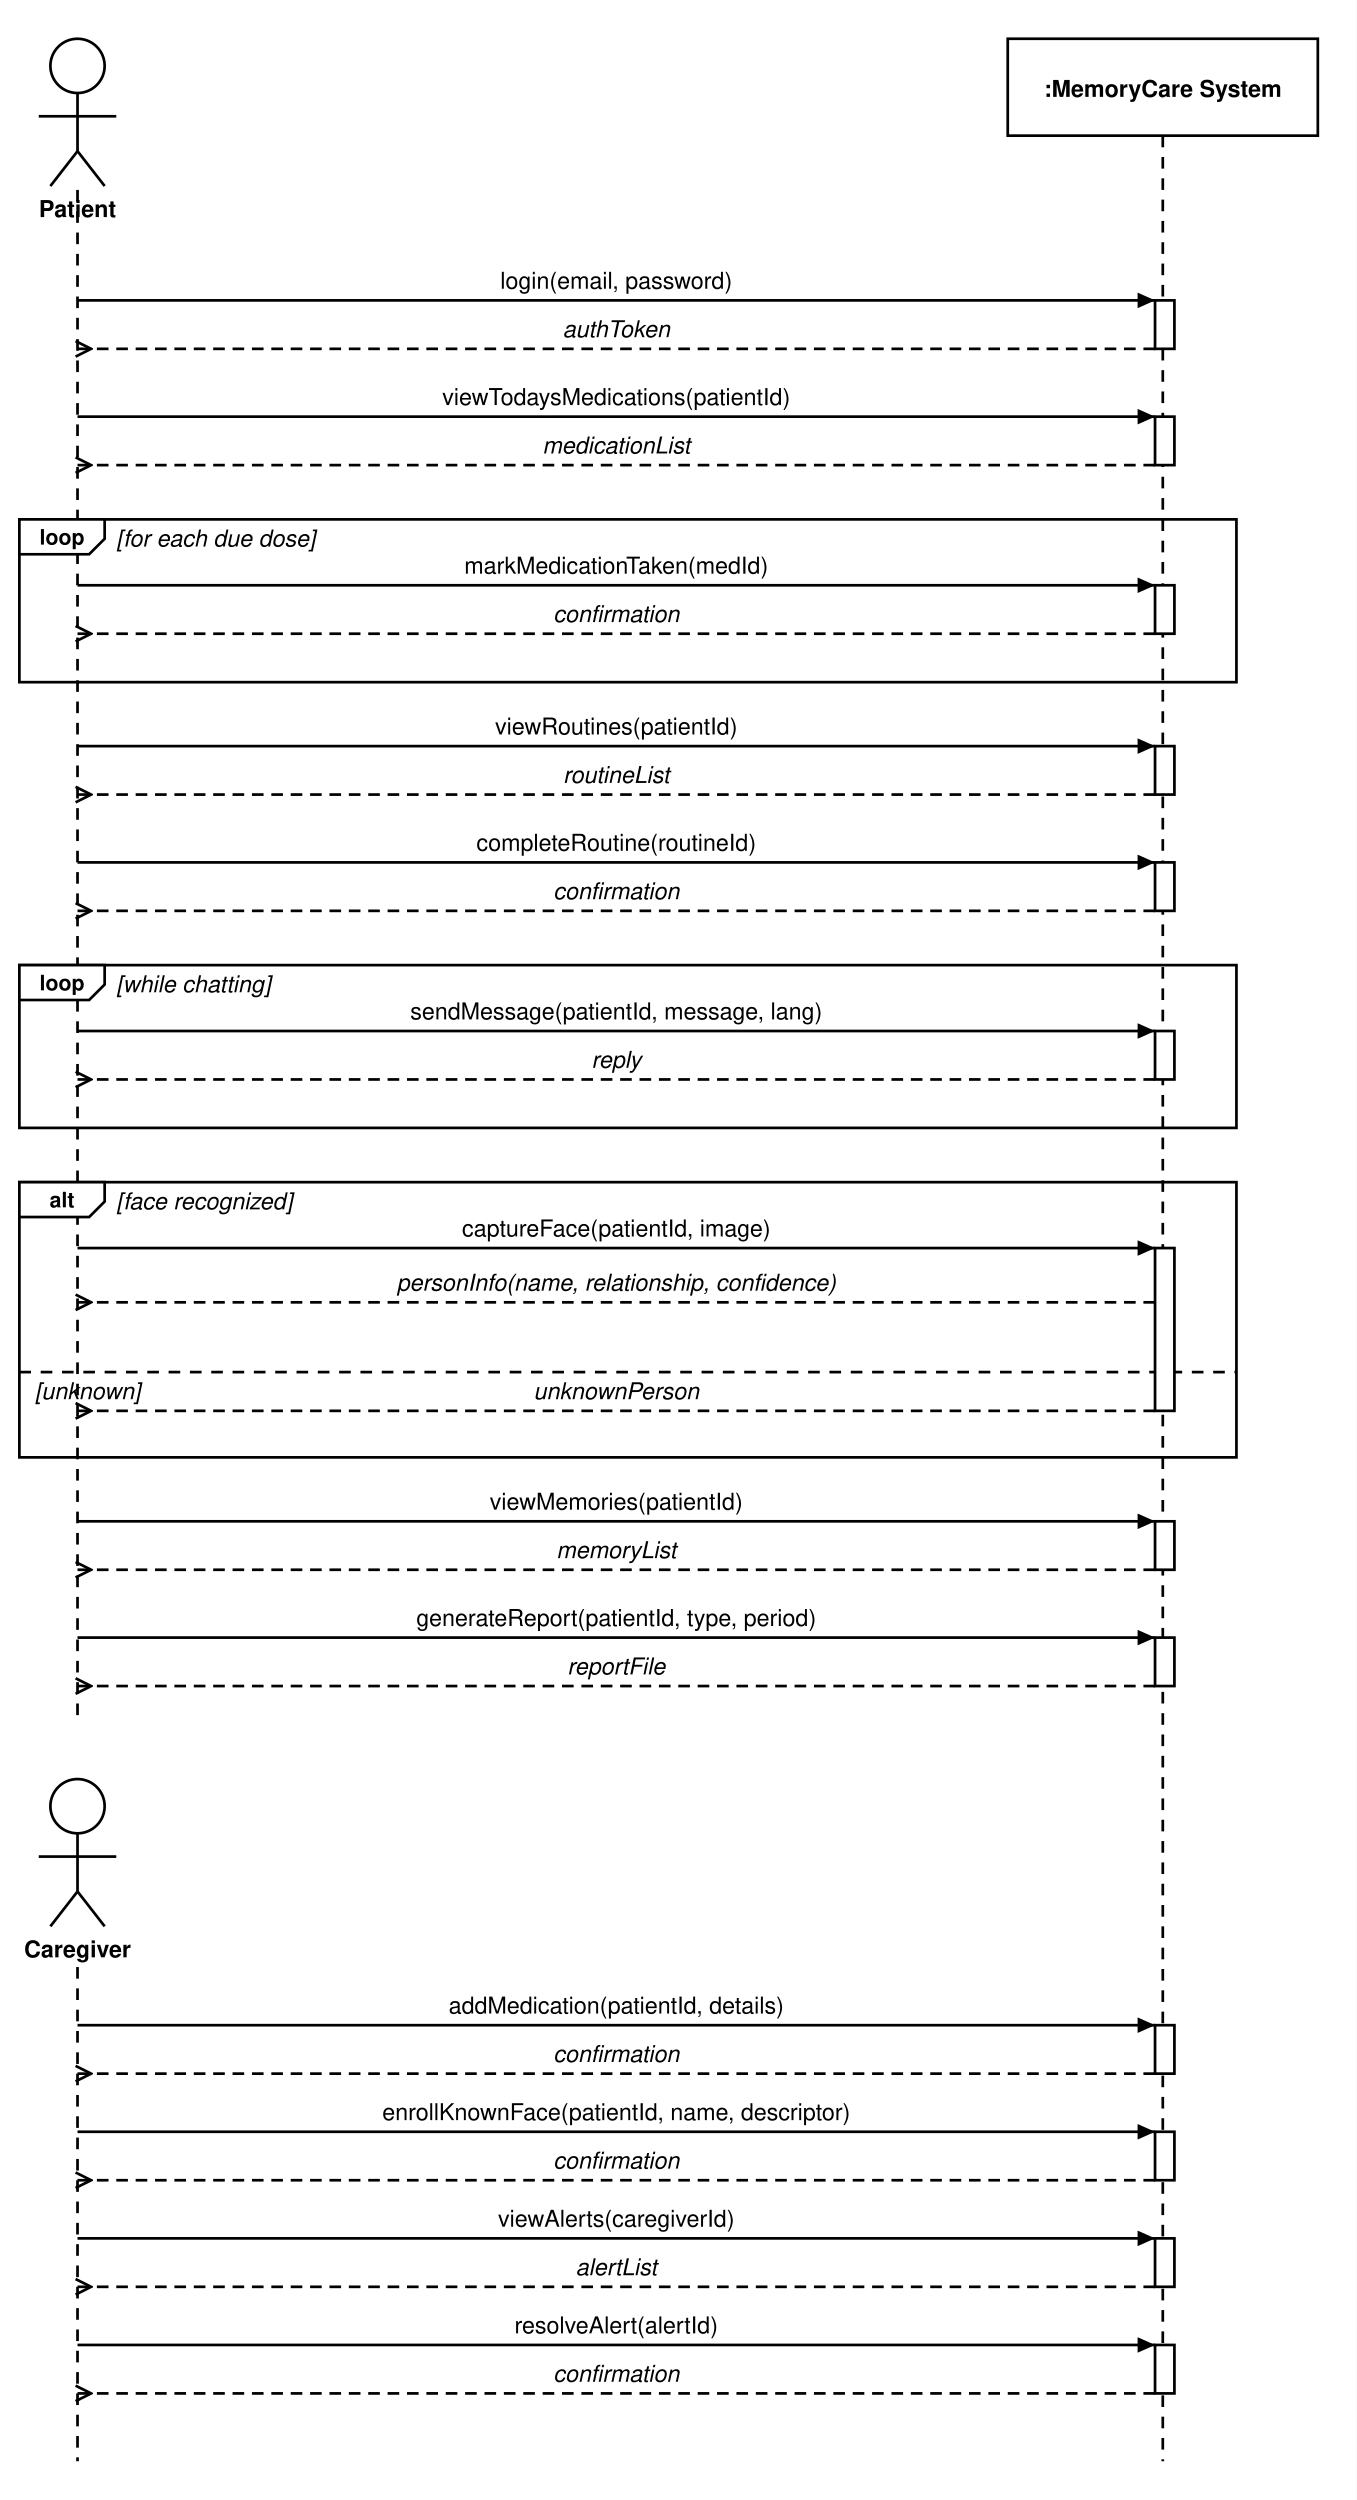
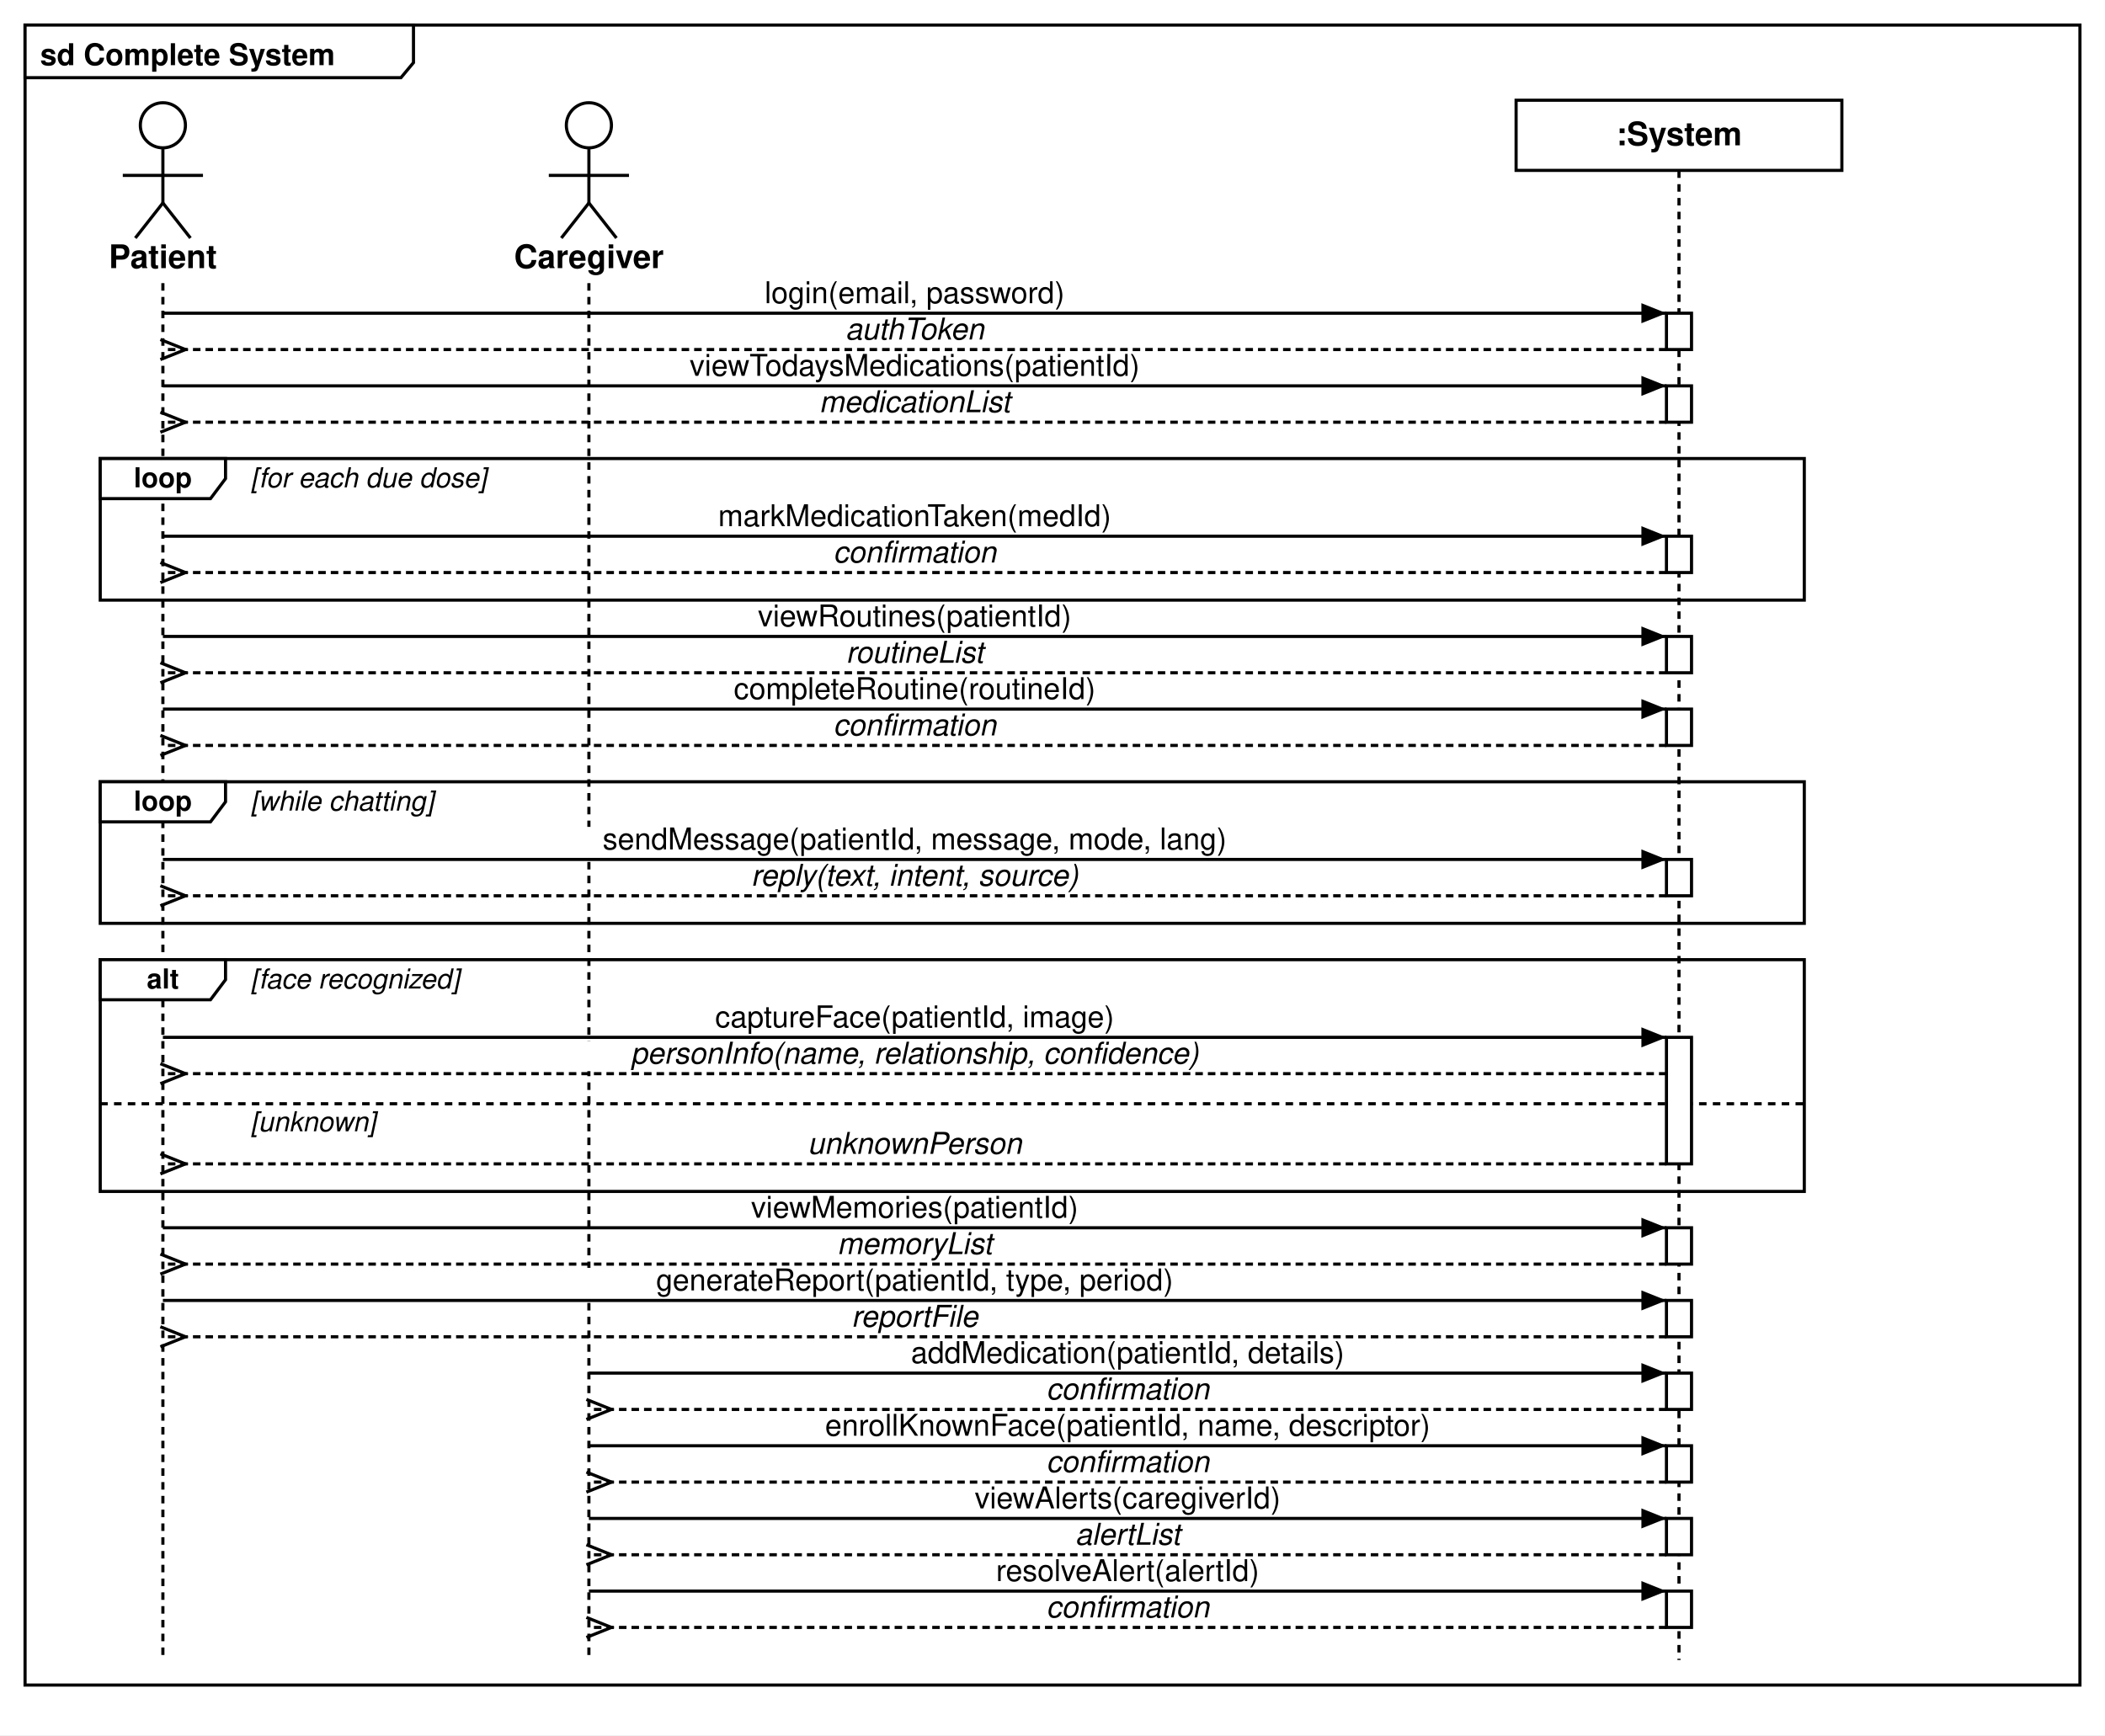
- <svg xmlns="http://www.w3.org/2000/svg" viewBox="40 20 700 1290" font-family="Helvetica, Arial, sans-serif">
+ <svg xmlns="http://www.w3.org/2000/svg" viewBox="10 0 1680 1385" font-family="Helvetica, Arial, sans-serif">
  <defs>
-     <marker id="filled" markerWidth="12" markerHeight="10" refX="9" refY="4" orient="auto" markerUnits="userSpaceOnUse">
-       <path d="M0,0 L9,4 L0,8 z" fill="black" />
+     <marker id="filled" markerWidth="26" markerHeight="20" refX="20" refY="8" orient="auto" markerUnits="userSpaceOnUse">
+       <path d="M0,0 L20,8 L0,16 z" fill="black" />
    </marker>
-     <marker id="open" markerWidth="14" markerHeight="12" refX="8" refY="5" orient="auto" markerUnits="userSpaceOnUse">
-       <path d="M9,1 L1,5 L9,9" fill="none" stroke="black" stroke-width="1.4" />
+     <marker id="open" markerWidth="30" markerHeight="24" refX="20" refY="10" orient="auto" markerUnits="userSpaceOnUse">
+       <path d="M22,2 L2,10 L22,18" fill="none" stroke="black" stroke-width="2.5" />
    </marker>
  </defs>
-   <rect x="40" y="20" width="700" height="1290" fill="white" />
-   <g stroke="black" stroke-width="1.4" fill="none">
-     <line x1="80" y1="118" x2="80" y2="910" stroke-dasharray="6 5" />
-     <line x1="80" y1="1035" x2="80" y2="1290" stroke-dasharray="6 5" />
-     <line x1="640" y1="90" x2="640" y2="1290" stroke-dasharray="6 5" />
-     <rect x="560" y="40" width="160" height="50" fill="white" />
-     <circle cx="80" cy="54" r="14" fill="white" />
-     <line x1="80" y1="68" x2="80" y2="98" />
-     <line x1="60" y1="80" x2="100" y2="80" />
-     <line x1="80" y1="98" x2="66" y2="116" />
-     <line x1="80" y1="98" x2="94" y2="116" />
-     <circle cx="80" cy="952" r="14" fill="white" />
-     <line x1="80" y1="966" x2="80" y2="996" />
-     <line x1="60" y1="978" x2="100" y2="978" />
-     <line x1="80" y1="996" x2="66" y2="1014" />
-     <line x1="80" y1="996" x2="94" y2="1014" />
-     <rect x="50" y="288" width="628" height="84" fill="none" />
-     <path d="M50,288 L94,288 L94,298 L86,306 L50,306 Z" fill="white" />
-     <rect x="50" y="518" width="628" height="84" fill="none" />
-     <path d="M50,518 L94,518 L94,528 L86,536 L50,536 Z" fill="white" />
-     <rect x="50" y="630" width="628" height="142" fill="none" />
-     <path d="M50,630 L94,630 L94,640 L86,648 L50,648 Z" fill="white" />
-     <line x1="50" y1="728" x2="678" y2="728" stroke-dasharray="6 5" />
-     <rect x="636" y="175" width="10" height="25" fill="white" />
-     <rect x="636" y="235" width="10" height="25" fill="white" />
-     <rect x="636" y="322" width="10" height="25" fill="white" />
-     <rect x="636" y="405" width="10" height="25" fill="white" />
-     <rect x="636" y="465" width="10" height="25" fill="white" />
-     <rect x="636" y="552" width="10" height="25" fill="white" />
-     <rect x="636" y="805" width="10" height="25" fill="white" />
-     <rect x="636" y="865" width="10" height="25" fill="white" />
-     <rect x="636" y="1065" width="10" height="25" fill="white" />
-     <rect x="636" y="1120" width="10" height="25" fill="white" />
-     <rect x="636" y="1175" width="10" height="25" fill="white" />
-     <rect x="636" y="1230" width="10" height="25" fill="white" />
-     <rect x="636" y="664" width="10" height="84" fill="white" />
-     <line x1="80" y1="175" x2="636" y2="175" marker-end="url(#filled)" />
-     <line x1="636" y1="200" x2="80" y2="200" stroke-dasharray="6 4" marker-end="url(#open)" />
-     <line x1="80" y1="235" x2="636" y2="235" marker-end="url(#filled)" />
-     <line x1="636" y1="260" x2="80" y2="260" stroke-dasharray="6 4" marker-end="url(#open)" />
-     <line x1="80" y1="322" x2="636" y2="322" marker-end="url(#filled)" />
-     <line x1="636" y1="347" x2="80" y2="347" stroke-dasharray="6 4" marker-end="url(#open)" />
-     <line x1="80" y1="405" x2="636" y2="405" marker-end="url(#filled)" />
-     <line x1="636" y1="430" x2="80" y2="430" stroke-dasharray="6 4" marker-end="url(#open)" />
-     <line x1="80" y1="465" x2="636" y2="465" marker-end="url(#filled)" />
-     <line x1="636" y1="490" x2="80" y2="490" stroke-dasharray="6 4" marker-end="url(#open)" />
-     <line x1="80" y1="552" x2="636" y2="552" marker-end="url(#filled)" />
-     <line x1="636" y1="577" x2="80" y2="577" stroke-dasharray="6 4" marker-end="url(#open)" />
-     <line x1="80" y1="805" x2="636" y2="805" marker-end="url(#filled)" />
-     <line x1="636" y1="830" x2="80" y2="830" stroke-dasharray="6 4" marker-end="url(#open)" />
-     <line x1="80" y1="865" x2="636" y2="865" marker-end="url(#filled)" />
-     <line x1="636" y1="890" x2="80" y2="890" stroke-dasharray="6 4" marker-end="url(#open)" />
-     <line x1="80" y1="1065" x2="636" y2="1065" marker-end="url(#filled)" />
-     <line x1="636" y1="1090" x2="80" y2="1090" stroke-dasharray="6 4" marker-end="url(#open)" />
-     <line x1="80" y1="1120" x2="636" y2="1120" marker-end="url(#filled)" />
-     <line x1="636" y1="1145" x2="80" y2="1145" stroke-dasharray="6 4" marker-end="url(#open)" />
-     <line x1="80" y1="1175" x2="636" y2="1175" marker-end="url(#filled)" />
-     <line x1="636" y1="1200" x2="80" y2="1200" stroke-dasharray="6 4" marker-end="url(#open)" />
-     <line x1="80" y1="1230" x2="636" y2="1230" marker-end="url(#filled)" />
-     <line x1="636" y1="1255" x2="80" y2="1255" stroke-dasharray="6 4" marker-end="url(#open)" />
-     <line x1="80" y1="664" x2="636" y2="664" marker-end="url(#filled)" />
-     <line x1="636" y1="692" x2="80" y2="692" stroke-dasharray="6 4" marker-end="url(#open)" />
-     <line x1="636" y1="748" x2="80" y2="748" stroke-dasharray="6 4" marker-end="url(#open)" />
+   <rect x="10" y="0" width="1680" height="1385" fill="white" />
+   <g stroke="black" stroke-width="2.5" fill="none">
+     <rect x="30" y="20" width="1640" height="1325" />
+     <line x1="140" y1="226" x2="140" y2="1325" stroke-dasharray="6 5" />
+     <line x1="480" y1="226" x2="480" y2="1325" stroke-dasharray="6 5" />
+     <line x1="1350" y1="136" x2="1350" y2="1325" stroke-dasharray="6 5" />
+     <path d="M30,20 L340,20 L340,50 L330,62 L30,62 Z" fill="white" />
+     <circle cx="140" cy="100" r="18" fill="white" />
+     <line x1="140" y1="118" x2="140" y2="162" />
+     <line x1="108" y1="140" x2="172" y2="140" />
+     <line x1="140" y1="162" x2="118" y2="190" />
+     <line x1="140" y1="162" x2="162" y2="190" />
+     <circle cx="480" cy="100" r="18" fill="white" />
+     <line x1="480" y1="118" x2="480" y2="162" />
+     <line x1="448" y1="140" x2="512" y2="140" />
+     <line x1="480" y1="162" x2="458" y2="190" />
+     <line x1="480" y1="162" x2="502" y2="190" />
+     <rect x="1220" y="80" width="260" height="56" fill="white" />
+     <rect x="90" y="366" width="1360" height="113" fill="none" />
+     <path d="M90,366 L190,366 L190,382 L178,398 L90,398 Z" fill="white" />
+     <rect x="90" y="624" width="1360" height="113" fill="none" />
+     <path d="M90,624 L190,624 L190,640 L178,656 L90,656 Z" fill="white" />
+     <rect x="90" y="766" width="1360" height="185" fill="none" />
+     <path d="M90,766 L190,766 L190,782 L178,798 L90,798 Z" fill="white" />
+     <line x1="90" y1="881" x2="1450" y2="881" stroke-dasharray="6 5" />
+     <rect x="1340" y="250" width="20" height="29" fill="white" />
+     <rect x="1340" y="308" width="20" height="29" fill="white" />
+     <rect x="1340" y="428" width="20" height="29" fill="white" />
+     <rect x="1340" y="508" width="20" height="29" fill="white" />
+     <rect x="1340" y="566" width="20" height="29" fill="white" />
+     <rect x="1340" y="686" width="20" height="29" fill="white" />
+     <rect x="1340" y="828" width="20" height="101" fill="white" />
+     <rect x="1340" y="980" width="20" height="29" fill="white" />
+     <rect x="1340" y="1038" width="20" height="29" fill="white" />
+     <rect x="1340" y="1096" width="20" height="29" fill="white" />
+     <rect x="1340" y="1154" width="20" height="29" fill="white" />
+     <rect x="1340" y="1212" width="20" height="29" fill="white" />
+     <rect x="1340" y="1270" width="20" height="29" fill="white" />
+     <line x1="140" y1="250" x2="1340" y2="250" marker-end="url(#filled)" />
+     <line x1="1340" y1="279" x2="140" y2="279" stroke-dasharray="6 4" marker-end="url(#open)" />
+     <line x1="140" y1="308" x2="1340" y2="308" marker-end="url(#filled)" />
+     <line x1="1340" y1="337" x2="140" y2="337" stroke-dasharray="6 4" marker-end="url(#open)" />
+     <line x1="140" y1="428" x2="1340" y2="428" marker-end="url(#filled)" />
+     <line x1="1340" y1="457" x2="140" y2="457" stroke-dasharray="6 4" marker-end="url(#open)" />
+     <line x1="140" y1="508" x2="1340" y2="508" marker-end="url(#filled)" />
+     <line x1="1340" y1="537" x2="140" y2="537" stroke-dasharray="6 4" marker-end="url(#open)" />
+     <line x1="140" y1="566" x2="1340" y2="566" marker-end="url(#filled)" />
+     <line x1="1340" y1="595" x2="140" y2="595" stroke-dasharray="6 4" marker-end="url(#open)" />
+     <line x1="140" y1="686" x2="1340" y2="686" marker-end="url(#filled)" />
+     <line x1="1340" y1="715" x2="140" y2="715" stroke-dasharray="6 4" marker-end="url(#open)" />
+     <line x1="140" y1="828" x2="1340" y2="828" marker-end="url(#filled)" />
+     <line x1="1340" y1="857" x2="140" y2="857" stroke-dasharray="6 4" marker-end="url(#open)" />
+     <line x1="1340" y1="929" x2="140" y2="929" stroke-dasharray="6 4" marker-end="url(#open)" />
+     <line x1="140" y1="980" x2="1340" y2="980" marker-end="url(#filled)" />
+     <line x1="1340" y1="1009" x2="140" y2="1009" stroke-dasharray="6 4" marker-end="url(#open)" />
+     <line x1="140" y1="1038" x2="1340" y2="1038" marker-end="url(#filled)" />
+     <line x1="1340" y1="1067" x2="140" y2="1067" stroke-dasharray="6 4" marker-end="url(#open)" />
+     <line x1="480" y1="1096" x2="1340" y2="1096" marker-end="url(#filled)" />
+     <line x1="1340" y1="1125" x2="480" y2="1125" stroke-dasharray="6 4" marker-end="url(#open)" />
+     <line x1="480" y1="1154" x2="1340" y2="1154" marker-end="url(#filled)" />
+     <line x1="1340" y1="1183" x2="480" y2="1183" stroke-dasharray="6 4" marker-end="url(#open)" />
+     <line x1="480" y1="1212" x2="1340" y2="1212" marker-end="url(#filled)" />
+     <line x1="1340" y1="1241" x2="480" y2="1241" stroke-dasharray="6 4" marker-end="url(#open)" />
+     <line x1="480" y1="1270" x2="1340" y2="1270" marker-end="url(#filled)" />
+     <line x1="1340" y1="1299" x2="480" y2="1299" stroke-dasharray="6 4" marker-end="url(#open)" />
  </g>
-   <g fill="black" font-size="12">
-     <text x="80" y="132" text-anchor="middle" font-weight="bold">Patient</text>
-     <text x="80" y="1030" text-anchor="middle" font-weight="bold">Caregiver</text>
-     <text x="640" y="70" text-anchor="middle" font-weight="bold">:MemoryCare System</text>
-     <text x="72" y="301" text-anchor="middle" font-weight="bold" font-size="11">loop</text>
-     <text x="72" y="531" text-anchor="middle" font-weight="bold" font-size="11">loop</text>
-     <text x="72" y="643" text-anchor="middle" font-weight="bold" font-size="11">alt</text>
-     <text x="100" y="302" font-style="italic">[for each due dose]</text>
-     <text x="100" y="532" font-style="italic">[while chatting]</text>
-     <text x="100" y="644" font-style="italic">[face recognized]</text>
-     <text x="58" y="742" font-style="italic">[unknown]</text>
-     <text x="358" y="169" text-anchor="middle">login(email, password)</text>
-     <text x="358" y="229" text-anchor="middle">viewTodaysMedications(patientId)</text>
-     <text x="358" y="316" text-anchor="middle">markMedicationTaken(medId)</text>
-     <text x="358" y="399" text-anchor="middle">viewRoutines(patientId)</text>
-     <text x="358" y="459" text-anchor="middle">completeRoutine(routineId)</text>
-     <text x="358" y="546" text-anchor="middle">sendMessage(patientId, message, lang)</text>
-     <text x="358" y="799" text-anchor="middle">viewMemories(patientId)</text>
-     <text x="358" y="859" text-anchor="middle">generateReport(patientId, type, period)</text>
-     <text x="358" y="1059" text-anchor="middle">addMedication(patientId, details)</text>
-     <text x="358" y="1114" text-anchor="middle">enrollKnownFace(patientId, name, descriptor)</text>
-     <text x="358" y="1169" text-anchor="middle">viewAlerts(caregiverId)</text>
-     <text x="358" y="1224" text-anchor="middle">resolveAlert(alertId)</text>
-     <text x="358" y="658" text-anchor="middle">captureFace(patientId, image)</text>
-     <text x="358" y="194" text-anchor="middle" font-style="italic">authToken</text>
-     <text x="358" y="254" text-anchor="middle" font-style="italic">medicationList</text>
-     <text x="358" y="341" text-anchor="middle" font-style="italic">confirmation</text>
-     <text x="358" y="424" text-anchor="middle" font-style="italic">routineList</text>
-     <text x="358" y="484" text-anchor="middle" font-style="italic">confirmation</text>
-     <text x="358" y="571" text-anchor="middle" font-style="italic">reply</text>
-     <text x="358" y="824" text-anchor="middle" font-style="italic">memoryList</text>
-     <text x="358" y="884" text-anchor="middle" font-style="italic">reportFile</text>
-     <text x="358" y="1084" text-anchor="middle" font-style="italic">confirmation</text>
-     <text x="358" y="1139" text-anchor="middle" font-style="italic">confirmation</text>
-     <text x="358" y="1194" text-anchor="middle" font-style="italic">alertList</text>
-     <text x="358" y="1249" text-anchor="middle" font-style="italic">confirmation</text>
-     <text x="358" y="686" text-anchor="middle" font-style="italic">personInfo(name, relationship, confidence)</text>
-     <text x="358" y="742" text-anchor="middle" font-style="italic">unknownPerson</text>
+   <g fill="black">
+     <text x="42" y="52" font-size="24" font-weight="bold">sd  Complete System</text>
+     <text x="140" y="214" font-size="26" text-anchor="middle" font-weight="bold">Patient</text>
+     <text x="480" y="214" font-size="26" text-anchor="middle" font-weight="bold">Caregiver</text>
+     <text x="1350" y="116" font-size="26" text-anchor="middle" font-weight="bold">:System</text>
+     <text x="140" y="389" font-size="22" text-anchor="middle" font-weight="bold">loop</text>
+     <text x="140" y="647" font-size="22" text-anchor="middle" font-weight="bold">loop</text>
+     <text x="140" y="789" font-size="22" text-anchor="middle" font-weight="bold">alt</text>
+     <text x="210" y="389" font-size="22" font-style="italic">[for each due dose]</text>
+     <text x="210" y="647" font-size="22" font-style="italic">[while chatting]</text>
+     <text x="210" y="789" font-size="22" font-style="italic">[face recognized]</text>
+     <text x="210" y="903" font-size="22" font-style="italic">[unknown]</text>
+   </g>
+   <g fill="black" font-size="24" text-anchor="middle">
+     <rect x="586" y="224" width="308" height="24" fill="white" />
+     <text x="740" y="242">login(email, password)</text>
+     <rect x="673" y="253" width="134" height="24" fill="white" />
+     <text x="740" y="271" font-style="italic">authToken</text>
+     <rect x="519" y="282" width="442" height="24" fill="white" />
+     <text x="740" y="300">viewTodaysMedications(patientId)</text>
+     <rect x="640" y="311" width="200" height="24" fill="white" />
+     <text x="740" y="329" font-style="italic">medicationList</text>
+     <rect x="559" y="402" width="362" height="24" fill="white" />
+     <text x="740" y="420">markMedicationTaken(medId)</text>
+     <rect x="653" y="431" width="174" height="24" fill="white" />
+     <text x="740" y="449" font-style="italic">confirmation</text>
+     <rect x="579" y="482" width="322" height="24" fill="white" />
+     <text x="740" y="500">viewRoutines(patientId)</text>
+     <rect x="660" y="511" width="160" height="24" fill="white" />
+     <text x="740" y="529" font-style="italic">routineList</text>
+     <rect x="559" y="540" width="362" height="24" fill="white" />
+     <text x="740" y="558">completeRoutine(routineId)</text>
+     <rect x="653" y="569" width="174" height="24" fill="white" />
+     <text x="740" y="587" font-style="italic">confirmation</text>
+     <rect x="441" y="660" width="598" height="24" fill="white" />
+     <text x="740" y="678">sendMessage(patientId, message, mode, lang)</text>
+     <rect x="582" y="689" width="316" height="24" fill="white" />
+     <text x="740" y="707" font-style="italic">reply(text, intent, source)</text>
+     <rect x="539" y="802" width="402" height="24" fill="white" />
+     <text x="740" y="820">captureFace(patientId, image)</text>
+     <rect x="452" y="831" width="576" height="24" fill="white" />
+     <text x="740" y="849" font-style="italic">personInfo(name, relationship, confidence)</text>
+     <rect x="646" y="903" width="188" height="24" fill="white" />
+     <text x="740" y="921" font-style="italic">unknownPerson</text>
+     <rect x="579" y="954" width="322" height="24" fill="white" />
+     <text x="740" y="972">viewMemories(patientId)</text>
+     <rect x="667" y="983" width="146" height="24" fill="white" />
+     <text x="740" y="1001" font-style="italic">memoryList</text>
+     <rect x="472" y="1012" width="536" height="24" fill="white" />
+     <text x="740" y="1030">generateReport(patientId, type, period)</text>
+     <rect x="667" y="1041" width="146" height="24" fill="white" />
+     <text x="740" y="1059" font-style="italic">reportFile</text>
+   </g>
+   <g fill="black" font-size="24" text-anchor="middle">
+     <rect x="682" y="1070" width="456" height="24" fill="white" />
+     <text x="910" y="1088">addMedication(patientId, details)</text>
+     <rect x="823" y="1099" width="174" height="24" fill="white" />
+     <text x="910" y="1117" font-style="italic">confirmation</text>
+     <rect x="609" y="1128" width="602" height="24" fill="white" />
+     <text x="910" y="1146">enrollKnownFace(patientId, name, descriptor)</text>
+     <rect x="823" y="1157" width="174" height="24" fill="white" />
+     <text x="910" y="1175" font-style="italic">confirmation</text>
+     <rect x="749" y="1186" width="322" height="24" fill="white" />
+     <text x="910" y="1204">viewAlerts(caregiverId)</text>
+     <rect x="843" y="1215" width="134" height="24" fill="white" />
+     <text x="910" y="1233" font-style="italic">alertList</text>
+     <rect x="763" y="1244" width="294" height="24" fill="white" />
+     <text x="910" y="1262">resolveAlert(alertId)</text>
+     <rect x="823" y="1273" width="174" height="24" fill="white" />
+     <text x="910" y="1291" font-style="italic">confirmation</text>
  </g>
</svg>
